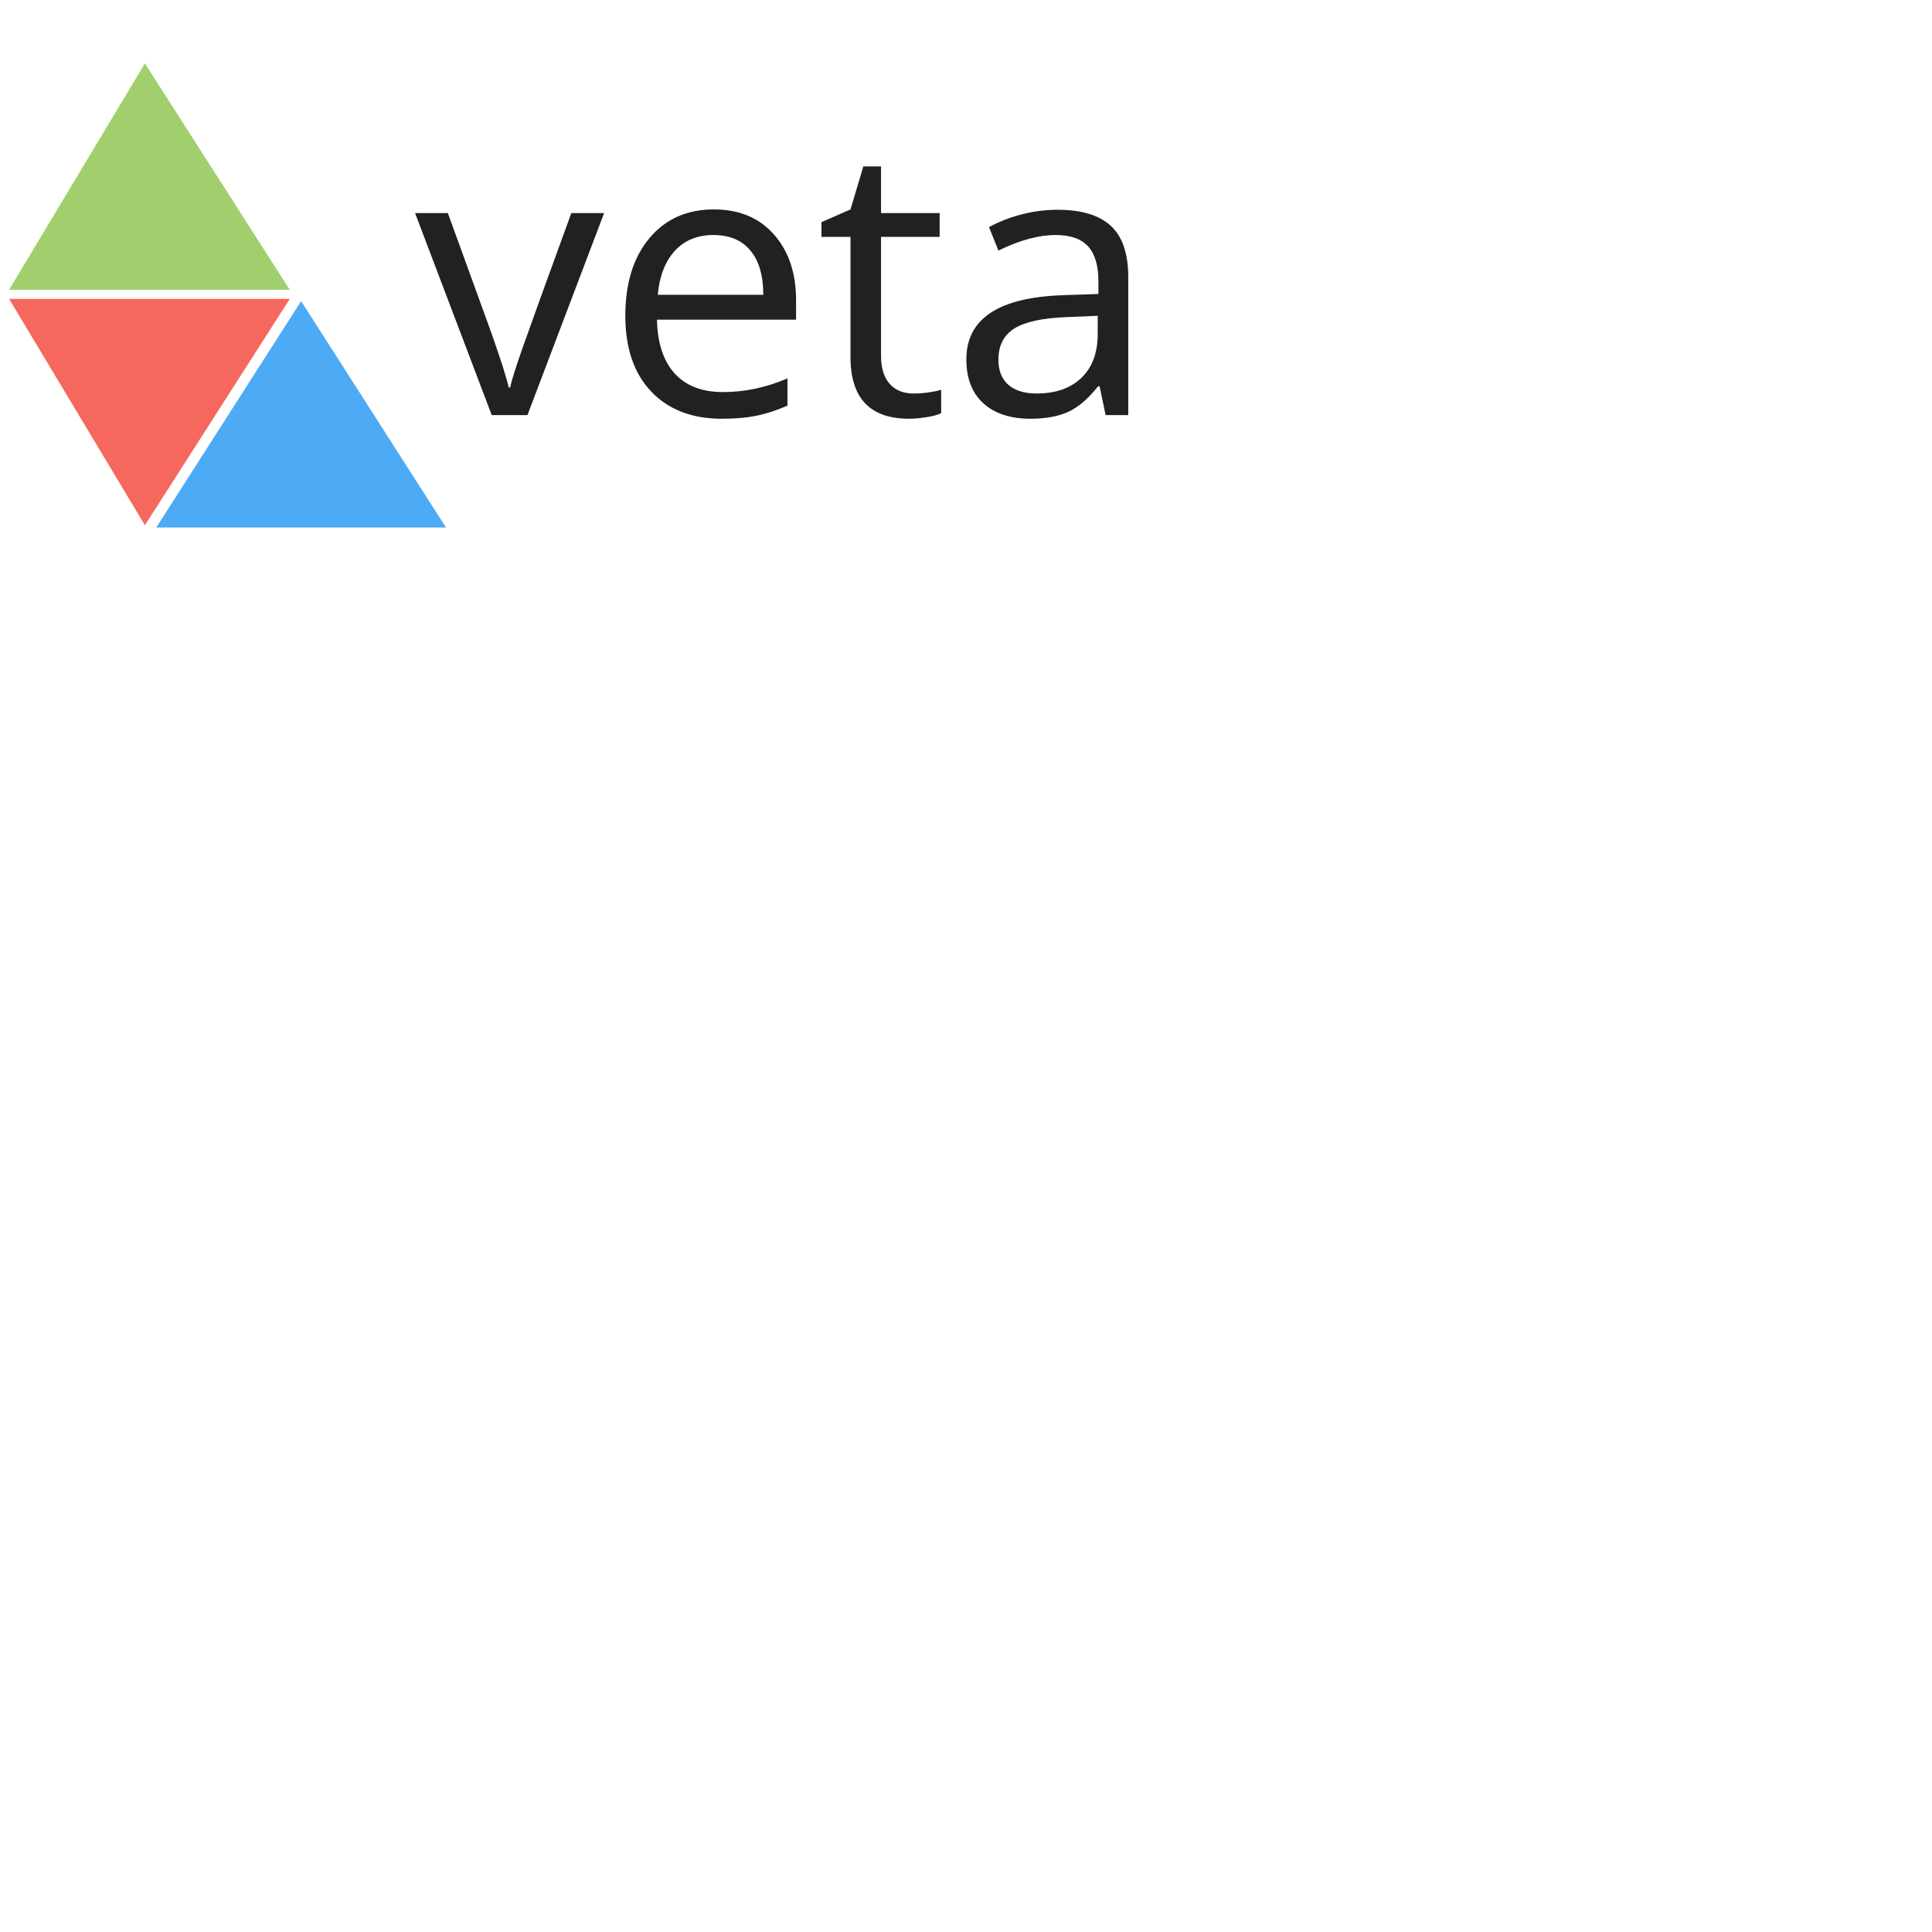
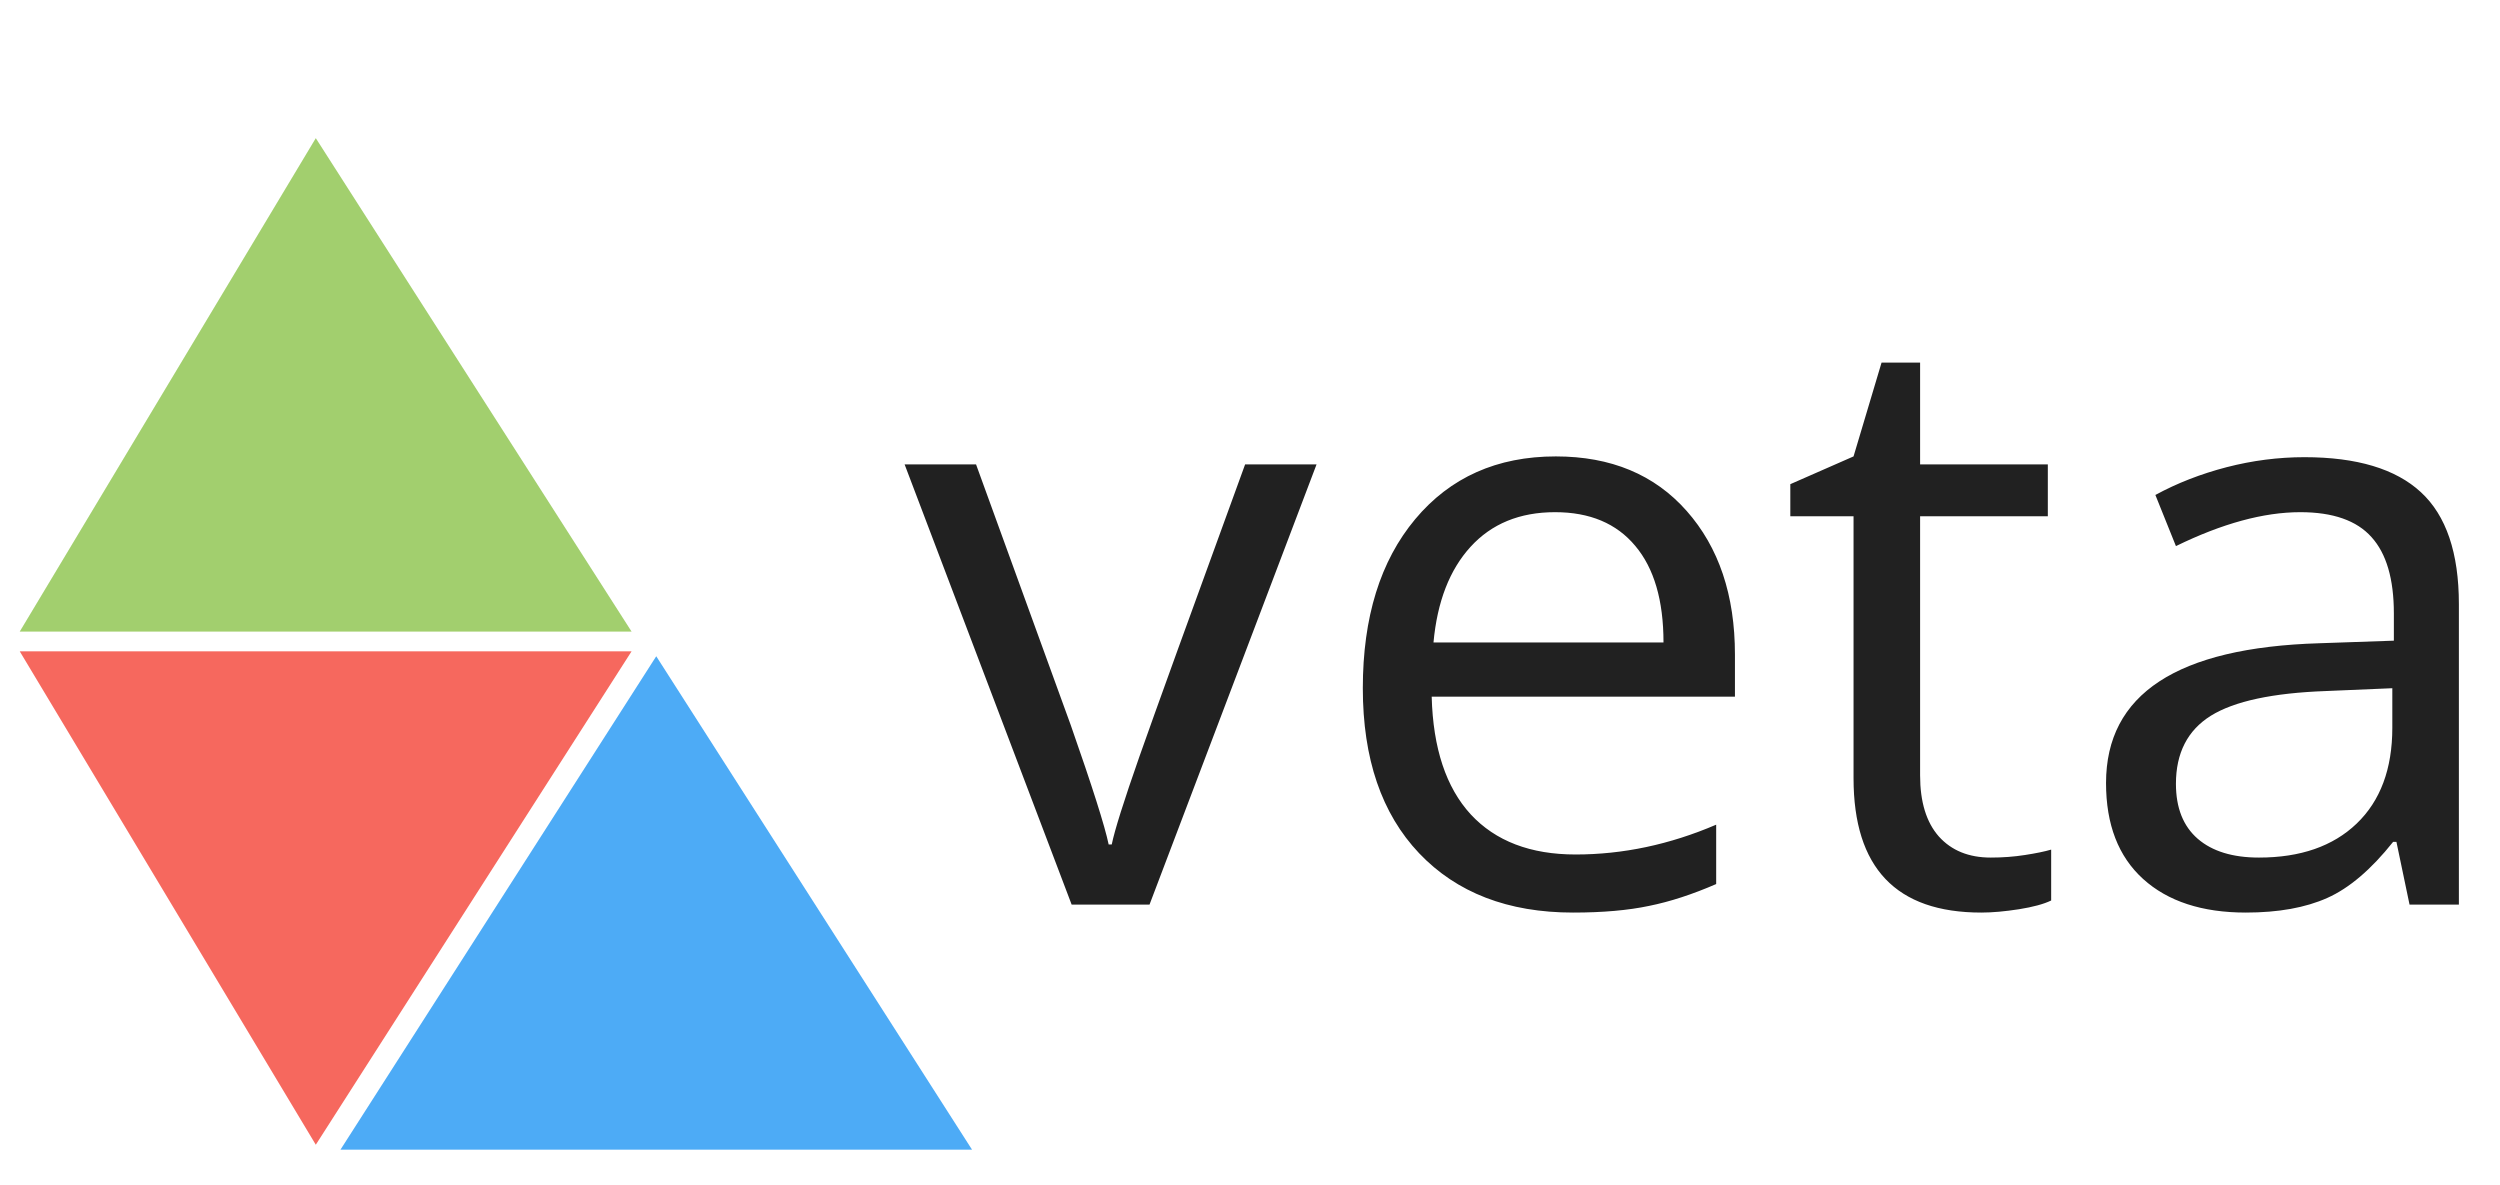
- <svg xmlns="http://www.w3.org/2000/svg" version="1.1" height="256" width="256">
+ <svg xmlns="http://www.w3.org/2000/svg" version="1.1" height="72" width="152">
  <defs>
    <linearGradient id="grad_one" x1="0%" y1="0%" x2="100%" y2="100%">
      <stop offset="0%" style="stop-color: rgb(255, 255, 0);stop-opacity: 1" />
      <stop offset="100%" style="stop-color: rgb(255, 0, 0);stop-opacity: 1" />
    </linearGradient>
    <linearGradient id="grad_top_left" x1="0%" y1="0%" x2="0%" y2="100%" gradientTransform="rotate(30)">
      <stop offset="0%" style="stop-color: rgb(255, 211, 0);stop-opacity: 1" />
      <stop offset="100%" style="stop-color: rgb(80, 220, 10);stop-opacity: 1" />
    </linearGradient>
    <linearGradient id="grad_top_center" x1="0%" y1="0%" x2="100%" y2="0%" gradientTransform="rotate(-10)">
      <stop offset="0%" style="stop-color: rgb(255, 211, 0);stop-opacity: 1" />
      <stop offset="100%" style="stop-color: rgb(253, 106, 2);stop-opacity: 1" />
    </linearGradient>
  </defs>
  <g transform="scale(0.3)">
    <polygon points="64,28 4,128 128,128" style="fill: #8BC34A; fill-opacity:0.8" />
    <polygon transform="translate(0 4)" points="4,128 64,228 128,128" style="fill: #F44336; fill-opacity:0.8" />
    <polygon transform="translate(5 5)" points="64,228 192,228 128,128" style="fill: #2196F3; fill-opacity:0.8" />
  </g>
  <g>
    <text x="55" y="55" font-family="'Open Sans'" font-weight="400" font-size="50" style="fill: #212121">veta</text>
  </g>
</svg>
